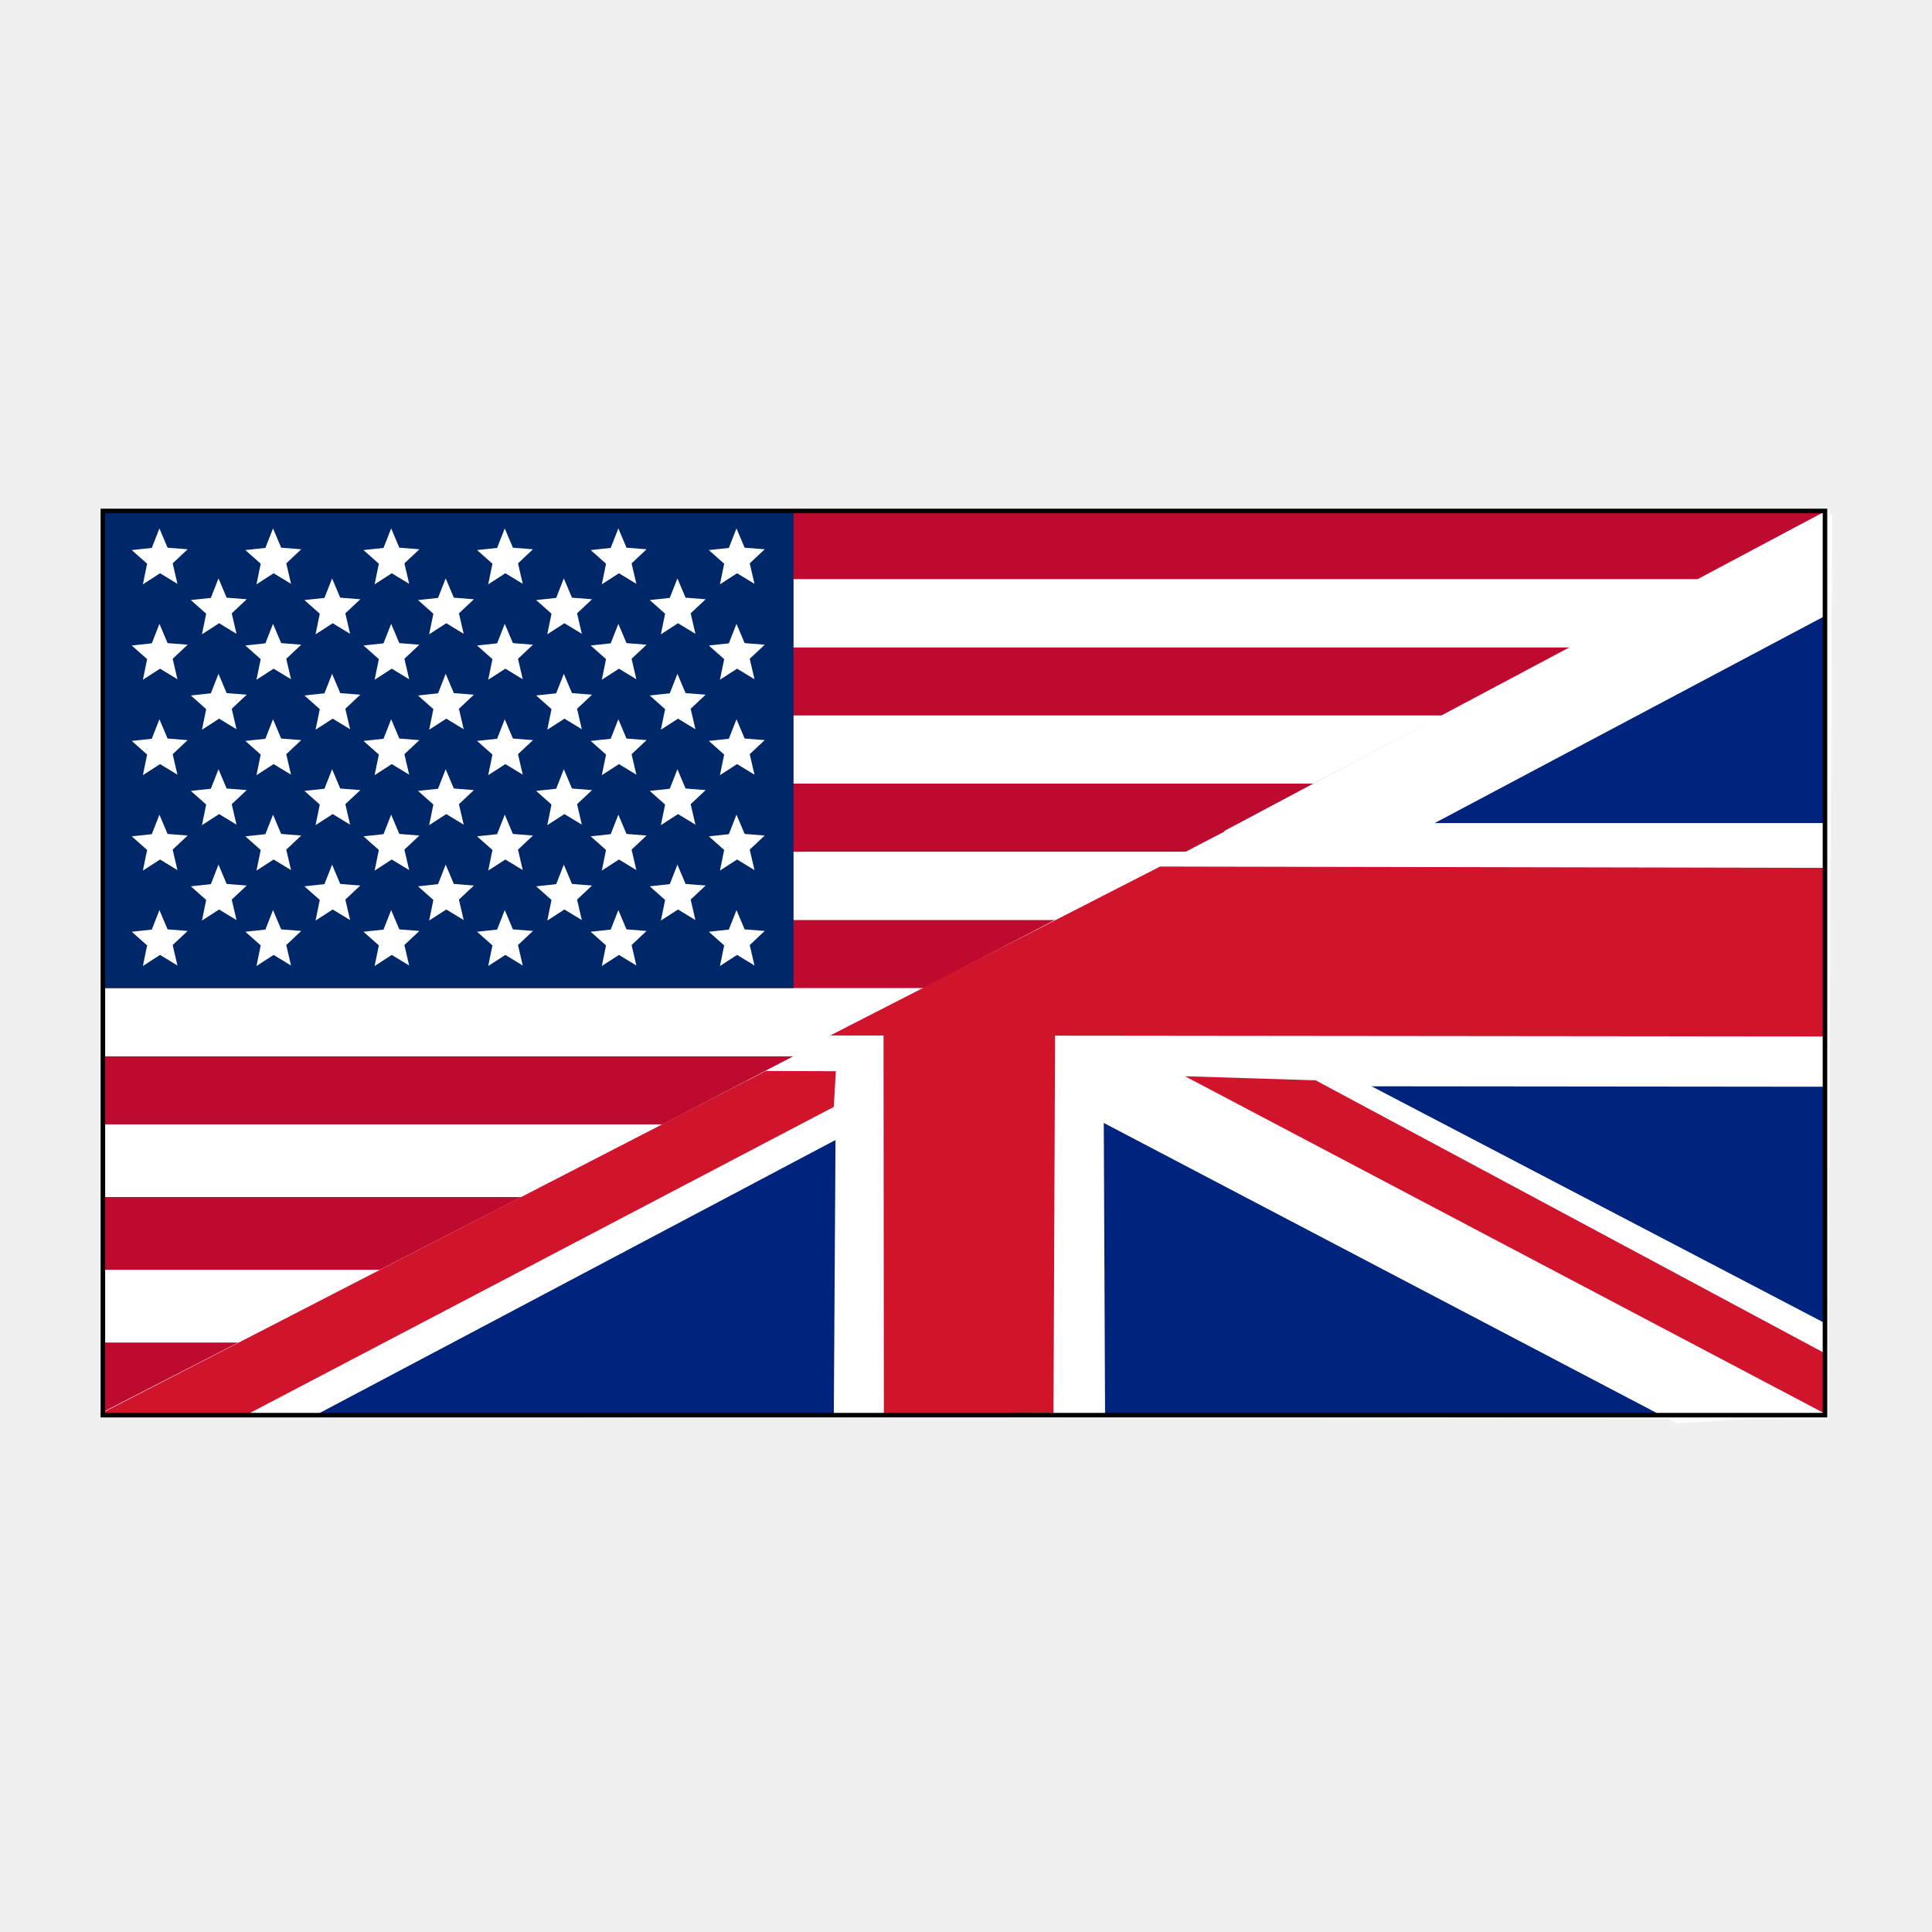
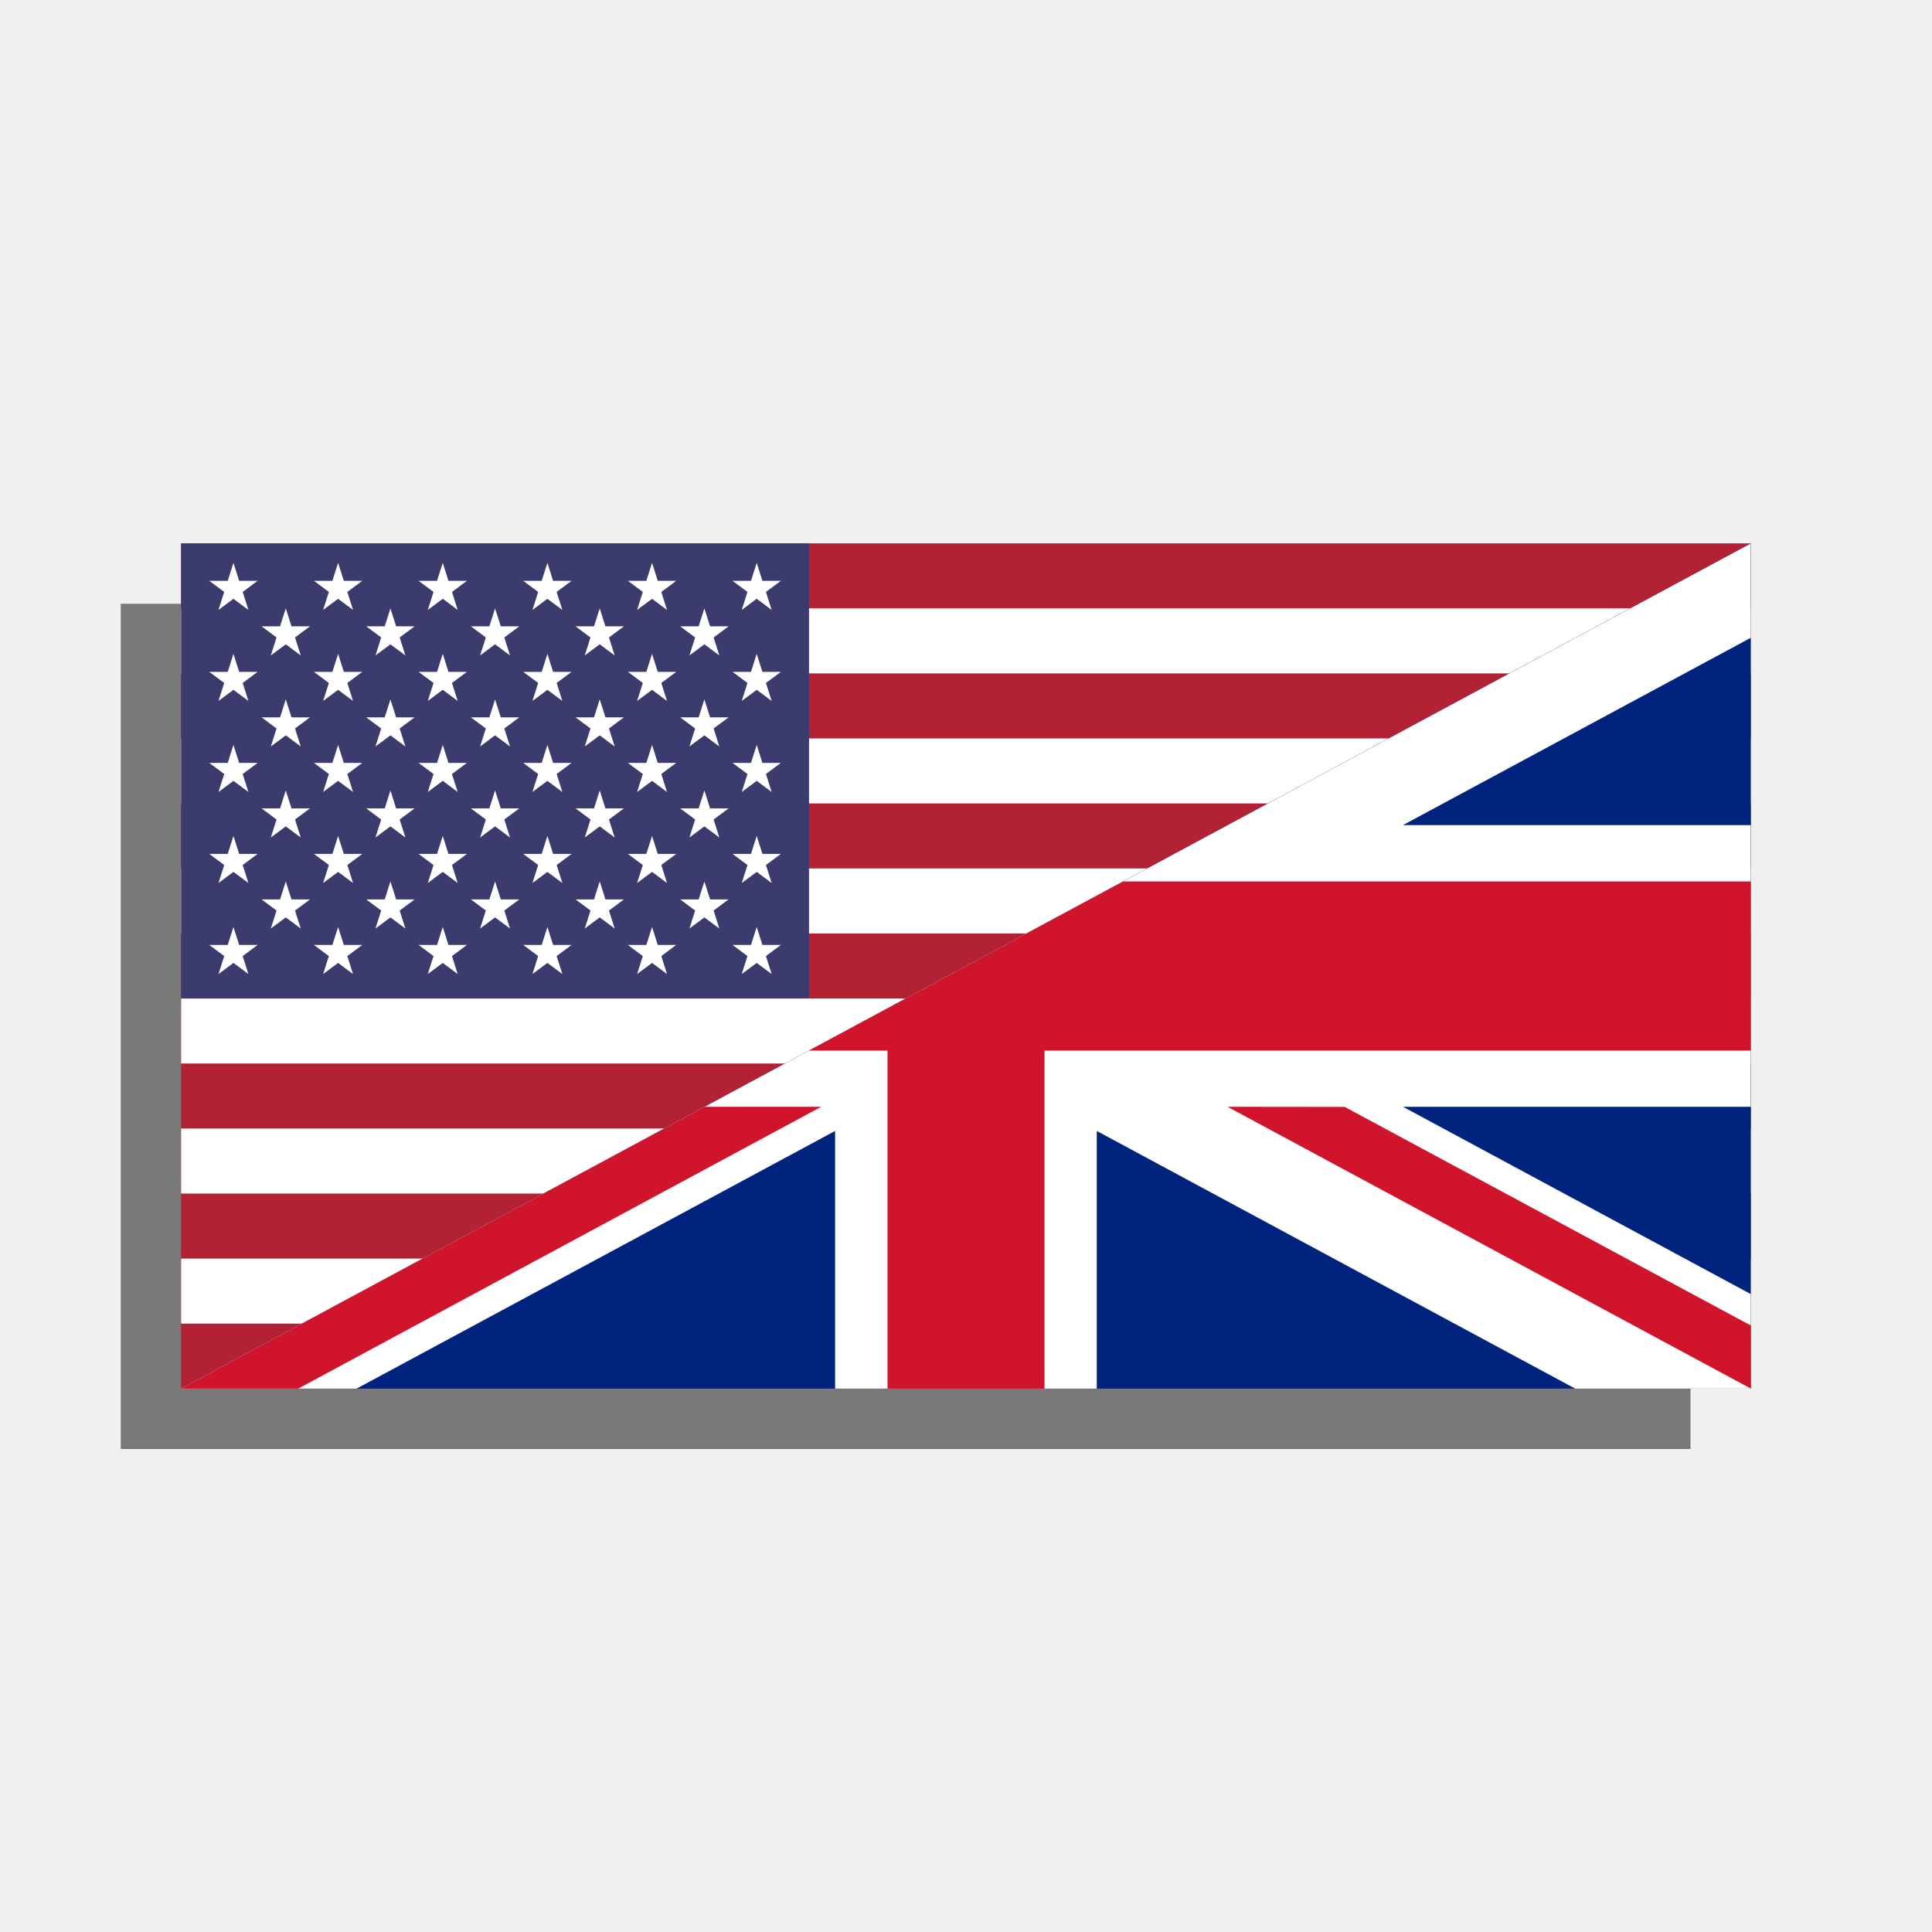
- <svg xmlns="http://www.w3.org/2000/svg" id="svg6800" viewBox="0 0 425.197 425.197" version="1.0" width="120mm" height="120mm">
-   <defs id="defs91" />
-   <g id="layer4" transform="translate(0.674,223.3984)" />
-   <g id="layer5" transform="translate(0.674,223.3984)" />
-   <g id="layer6" transform="translate(0.674,223.3984)" />
-   <g id="layer7" transform="translate(0.674,223.3984)" />
-   <g id="layer8" transform="translate(0.674,223.3984)" />
-   <g id="layer9" transform="translate(0.674,223.3984)" />
-   <g id="layer3" transform="translate(0.674,223.3984)" />
-   <g id="layer1" transform="translate(0.674,223.3984)">
-     <g id="g4294" transform="translate(21.97109,-111.9475)">
-       <rect x="0" y="184" width="379" height="16" style="fill:#bf0a30;fill-rule:evenodd" id="rect8767" transform="translate(0,1.3723625e-6)" />
-       <rect x="0" y="168" width="379" height="16" style="fill:#ffffff;fill-rule:evenodd" id="rect8769" transform="translate(0,1.3723625e-6)" />
-       <rect x="0" y="152" width="379" height="16" style="fill:#bf0a30;fill-rule:evenodd" id="rect8771" transform="translate(0,1.3723625e-6)" />
-       <rect x="0" y="136" width="379" height="16" style="fill:#ffffff;fill-rule:evenodd" id="rect8773" transform="translate(0,1.3723625e-6)" />
-       <rect x="0" y="121" width="379" height="15" style="fill:#bf0a30;fill-rule:evenodd" id="rect8775" transform="translate(0,1.3723625e-6)" />
-       <rect x="0" y="106" width="379" height="15" style="fill:#ffffff;fill-rule:evenodd" id="rect8777" transform="translate(0,1.3723625e-6)" />
-       <rect x="0" y="91" width="379" height="15" style="fill:#bf0a30;fill-rule:evenodd" id="rect8779" transform="translate(0,1.3723625e-6)" />
-       <rect x="0" y="76" width="379" height="15" style="fill:#ffffff;fill-rule:evenodd" id="rect8781" transform="translate(0,1.3723625e-6)" />
-       <rect x="0" y="61" width="379" height="15" style="fill:#bf0a30;fill-rule:evenodd" id="rect8783" transform="translate(0,1.3723625e-6)" />
-       <rect x="0" y="46" width="379" height="15" style="fill:#ffffff;fill-rule:evenodd" id="rect8785" transform="translate(0,1.3723625e-6)" />
-       <rect x="0" y="31" width="379" height="15" style="fill:#bf0a30;fill-rule:evenodd" id="rect8787" transform="translate(0,1.3723625e-6)" />
-       <rect x="0" y="16" width="379" height="15" style="fill:#ffffff;fill-rule:evenodd" id="rect8791" transform="translate(0,1.3723625e-6)" />
-       <rect x="0" y="1" width="379" height="15" style="fill:#bf0a30;fill-rule:evenodd" id="rect8793" transform="translate(0,1.3723625e-6)" />
-       <rect x="0" y="1" width="152" height="105" style="fill:#002868;fill-rule:evenodd" id="rect8796" transform="translate(0,1.3723625e-6)" />
-       <path d="m 100.333,146.667 4.139,-0.772 1.275,-4.013 2.014,3.698 4.21,-0.027 -2.894,3.058 1.327,3.996 -3.802,-1.808 -3.39,2.497 0.544,-4.175 z" transform="matrix(1.0487,0.089951,-0.08593,1.0977,-86.263,-76.411)" style="fill:#ffffff;fill-rule:evenodd" id="path8825" />
-       <path d="m 100.333,146.667 4.139,-0.772 1.275,-4.013 2.014,3.698 4.21,-0.027 -2.894,3.058 1.327,3.996 -3.802,-1.808 -3.39,2.497 0.544,-4.175 z" transform="matrix(1.0487,0.089951,-0.08593,1.0977,-61.263,-76.411)" style="fill:#ffffff;fill-rule:evenodd" id="path8827" />
-       <path d="m 100.333,146.667 4.139,-0.772 1.275,-4.013 2.014,3.698 4.21,-0.027 -2.894,3.058 1.327,3.996 -3.802,-1.808 -3.39,2.497 0.544,-4.175 z" transform="matrix(1.0487,0.089951,-0.08593,1.0977,-35.263,-76.411)" style="fill:#ffffff;fill-rule:evenodd" id="path8829" />
-       <path d="m 100.333,146.667 4.139,-0.772 1.275,-4.013 2.014,3.698 4.21,-0.027 -2.894,3.058 1.327,3.996 -3.802,-1.808 -3.39,2.497 0.544,-4.175 z" transform="matrix(1.0487,0.089951,-0.08593,1.0977,-10.263,-76.411)" style="fill:#ffffff;fill-rule:evenodd" id="path8831" />
-       <path d="m 100.333,146.667 4.139,-0.772 1.275,-4.013 2.014,3.698 4.21,-0.027 -2.894,3.058 1.327,3.996 -3.802,-1.808 -3.39,2.497 0.544,-4.175 z" transform="matrix(1.0487,0.089951,-0.08593,1.0977,14.737,-76.411)" style="fill:#ffffff;fill-rule:evenodd" id="path8833" />
-       <path d="m 100.333,146.667 4.139,-0.772 1.275,-4.013 2.014,3.698 4.21,-0.027 -2.894,3.058 1.327,3.996 -3.802,-1.808 -3.39,2.497 0.544,-4.175 z" transform="matrix(1.0487,0.089951,-0.08593,1.0977,40.737,-76.411)" style="fill:#ffffff;fill-rule:evenodd" id="path8835" />
-       <path d="m 100.333,146.667 4.139,-0.772 1.275,-4.013 2.014,3.698 4.21,-0.027 -2.894,3.058 1.327,3.996 -3.802,-1.808 -3.39,2.497 0.544,-4.175 z" transform="matrix(1.0487,0.089951,-0.08593,1.0977,-73.263,-86.411)" style="fill:#ffffff;fill-rule:evenodd" id="path8837" />
-       <path d="m 100.333,146.667 4.139,-0.772 1.275,-4.013 2.014,3.698 4.21,-0.027 -2.894,3.058 1.327,3.996 -3.802,-1.808 -3.39,2.497 0.544,-4.175 z" transform="matrix(1.0487,0.089951,-0.08593,1.0977,-86.263,-97.411)" style="fill:#ffffff;fill-rule:evenodd" id="path8839" />
-       <path d="m 100.333,146.667 4.139,-0.772 1.275,-4.013 2.014,3.698 4.21,-0.027 -2.894,3.058 1.327,3.996 -3.802,-1.808 -3.39,2.497 0.544,-4.175 z" transform="matrix(1.0487,0.089951,-0.08593,1.0977,-73.263,-107.41)" style="fill:#ffffff;fill-rule:evenodd" id="path8841" />
-       <path d="m 100.333,146.667 4.139,-0.772 1.275,-4.013 2.014,3.698 4.21,-0.027 -2.894,3.058 1.327,3.996 -3.802,-1.808 -3.39,2.497 0.544,-4.175 z" transform="matrix(1.0487,0.089951,-0.08593,1.0977,-86.263,-118.41)" style="fill:#ffffff;fill-rule:evenodd" id="path8843" />
-       <path d="m 100.333,146.667 4.139,-0.772 1.275,-4.013 2.014,3.698 4.21,-0.027 -2.894,3.058 1.327,3.996 -3.802,-1.808 -3.39,2.497 0.544,-4.175 z" transform="matrix(1.0487,0.089951,-0.08593,1.0977,-73.263,-128.41)" style="fill:#ffffff;fill-rule:evenodd" id="path8845" />
-       <path d="m 100.333,146.667 4.139,-0.772 1.275,-4.013 2.014,3.698 4.21,-0.027 -2.894,3.058 1.327,3.996 -3.802,-1.808 -3.39,2.497 0.544,-4.175 z" transform="matrix(1.0487,0.089951,-0.08593,1.0977,-86.263,-139.41)" style="fill:#ffffff;fill-rule:evenodd" id="path8847" />
-       <path d="m 100.333,146.667 4.139,-0.772 1.275,-4.013 2.014,3.698 4.21,-0.027 -2.894,3.058 1.327,3.996 -3.802,-1.808 -3.39,2.497 0.544,-4.175 z" transform="matrix(1.0487,0.089951,-0.08593,1.0977,-73.263,-149.41)" style="fill:#ffffff;fill-rule:evenodd" id="path8849" />
-       <path d="m 100.333,146.667 4.139,-0.772 1.275,-4.013 2.014,3.698 4.21,-0.027 -2.894,3.058 1.327,3.996 -3.802,-1.808 -3.39,2.497 0.544,-4.175 z" transform="matrix(1.0487,0.089951,-0.08593,1.0977,-86.263,-160.41)" style="fill:#ffffff;fill-rule:evenodd" id="path8851" />
-       <path d="m 100.333,146.667 4.139,-0.772 1.275,-4.013 2.014,3.698 4.21,-0.027 -2.894,3.058 1.327,3.996 -3.802,-1.808 -3.39,2.497 0.544,-4.175 z" transform="matrix(1.0487,0.089951,-0.08593,1.0977,-48.263,-86.411)" style="fill:#ffffff;fill-rule:evenodd" id="path8853" />
-       <path d="m 100.333,146.667 4.139,-0.772 1.275,-4.013 2.014,3.698 4.21,-0.027 -2.894,3.058 1.327,3.996 -3.802,-1.808 -3.39,2.497 0.544,-4.175 z" transform="matrix(1.0487,0.089951,-0.08593,1.0977,-61.263,-97.411)" style="fill:#ffffff;fill-rule:evenodd" id="path8855" />
-       <path d="m 100.333,146.667 4.139,-0.772 1.275,-4.013 2.014,3.698 4.21,-0.027 -2.894,3.058 1.327,3.996 -3.802,-1.808 -3.39,2.497 0.544,-4.175 z" transform="matrix(1.0487,0.089951,-0.08593,1.0977,-48.263,-107.41)" style="fill:#ffffff;fill-rule:evenodd" id="path8857" />
-       <path d="m 100.333,146.667 4.139,-0.772 1.275,-4.013 2.014,3.698 4.21,-0.027 -2.894,3.058 1.327,3.996 -3.802,-1.808 -3.39,2.497 0.544,-4.175 z" transform="matrix(1.0487,0.089951,-0.08593,1.0977,-61.263,-118.41)" style="fill:#ffffff;fill-rule:evenodd" id="path8859" />
-       <path d="m 100.333,146.667 4.139,-0.772 1.275,-4.013 2.014,3.698 4.21,-0.027 -2.894,3.058 1.327,3.996 -3.802,-1.808 -3.39,2.497 0.544,-4.175 z" transform="matrix(1.0487,0.089951,-0.08593,1.0977,-48.263,-128.41)" style="fill:#ffffff;fill-rule:evenodd" id="path8861" />
-       <path d="m 100.333,146.667 4.139,-0.772 1.275,-4.013 2.014,3.698 4.21,-0.027 -2.894,3.058 1.327,3.996 -3.802,-1.808 -3.39,2.497 0.544,-4.175 z" transform="matrix(1.0487,0.089951,-0.08593,1.0977,-61.263,-139.41)" style="fill:#ffffff;fill-rule:evenodd" id="path8863" />
-       <path d="m 100.333,146.667 4.139,-0.772 1.275,-4.013 2.014,3.698 4.21,-0.027 -2.894,3.058 1.327,3.996 -3.802,-1.808 -3.39,2.497 0.544,-4.175 z" transform="matrix(1.0487,0.089951,-0.08593,1.0977,-48.263,-149.41)" style="fill:#ffffff;fill-rule:evenodd" id="path8865" />
-       <path d="m 100.333,146.667 4.139,-0.772 1.275,-4.013 2.014,3.698 4.21,-0.027 -2.894,3.058 1.327,3.996 -3.802,-1.808 -3.39,2.497 0.544,-4.175 z" transform="matrix(1.0487,0.089951,-0.08593,1.0977,-61.263,-160.41)" style="fill:#ffffff;fill-rule:evenodd" id="path8867" />
-       <path d="m 100.333,146.667 4.139,-0.772 1.275,-4.013 2.014,3.698 4.21,-0.027 -2.894,3.058 1.327,3.996 -3.802,-1.808 -3.39,2.497 0.544,-4.175 z" transform="matrix(1.0487,0.089951,-0.08593,1.0977,-23.263,-86.411)" style="fill:#ffffff;fill-rule:evenodd" id="path8869" />
-       <path d="m 100.333,146.667 4.139,-0.772 1.275,-4.013 2.014,3.698 4.21,-0.027 -2.894,3.058 1.327,3.996 -3.802,-1.808 -3.39,2.497 0.544,-4.175 z" transform="matrix(1.0487,0.089951,-0.08593,1.0977,-35.263,-97.411)" style="fill:#ffffff;fill-rule:evenodd" id="path8871" />
-       <path d="m 100.333,146.667 4.139,-0.772 1.275,-4.013 2.014,3.698 4.21,-0.027 -2.894,3.058 1.327,3.996 -3.802,-1.808 -3.39,2.497 0.544,-4.175 z" transform="matrix(1.0487,0.089951,-0.08593,1.0977,14.737,-97.411)" style="fill:#ffffff;fill-rule:evenodd" id="path8873" />
-       <path d="m 100.333,146.667 4.139,-0.772 1.275,-4.013 2.014,3.698 4.21,-0.027 -2.894,3.058 1.327,3.996 -3.802,-1.808 -3.39,2.497 0.544,-4.175 z" transform="matrix(1.0487,0.089951,-0.08593,1.0977,-10.263,-97.411)" style="fill:#ffffff;fill-rule:evenodd" id="path8875" />
-       <path d="m 100.333,146.667 4.139,-0.772 1.275,-4.013 2.014,3.698 4.21,-0.027 -2.894,3.058 1.327,3.996 -3.802,-1.808 -3.39,2.497 0.544,-4.175 z" transform="matrix(1.0487,0.089951,-0.08593,1.0977,27.737,-86.411)" style="fill:#ffffff;fill-rule:evenodd" id="path8877" />
-       <path d="m 100.333,146.667 4.139,-0.772 1.275,-4.013 2.014,3.698 4.21,-0.027 -2.894,3.058 1.327,3.996 -3.802,-1.808 -3.39,2.497 0.544,-4.175 z" transform="matrix(1.0487,0.089951,-0.08593,1.0977,2.7366,-86.411)" style="fill:#ffffff;fill-rule:evenodd" id="path8879" />
-       <path d="m 100.333,146.667 4.139,-0.772 1.275,-4.013 2.014,3.698 4.21,-0.027 -2.894,3.058 1.327,3.996 -3.802,-1.808 -3.39,2.497 0.544,-4.175 z" transform="matrix(1.0487,0.089951,-0.08593,1.0977,-35.263,-160.41)" style="fill:#ffffff;fill-rule:evenodd" id="path8881" />
-       <path d="m 100.333,146.667 4.139,-0.772 1.275,-4.013 2.014,3.698 4.21,-0.027 -2.894,3.058 1.327,3.996 -3.802,-1.808 -3.39,2.497 0.544,-4.175 z" transform="matrix(1.0487,0.089951,-0.08593,1.0977,-23.263,-149.41)" style="fill:#ffffff;fill-rule:evenodd" id="path8883" />
-       <path d="m 100.333,146.667 4.139,-0.772 1.275,-4.013 2.014,3.698 4.21,-0.027 -2.894,3.058 1.327,3.996 -3.802,-1.808 -3.39,2.497 0.544,-4.175 z" transform="matrix(1.0487,0.089951,-0.08593,1.0977,-35.263,-139.41)" style="fill:#ffffff;fill-rule:evenodd" id="path8885" />
-       <path d="m 100.333,146.667 4.139,-0.772 1.275,-4.013 2.014,3.698 4.21,-0.027 -2.894,3.058 1.327,3.996 -3.802,-1.808 -3.39,2.497 0.544,-4.175 z" transform="matrix(1.0487,0.089951,-0.08593,1.0977,-23.263,-128.41)" style="fill:#ffffff;fill-rule:evenodd" id="path8887" />
-       <path d="m 100.333,146.667 4.139,-0.772 1.275,-4.013 2.014,3.698 4.21,-0.027 -2.894,3.058 1.327,3.996 -3.802,-1.808 -3.39,2.497 0.544,-4.175 z" transform="matrix(1.0487,0.089951,-0.08593,1.0977,-35.263,-118.41)" style="fill:#ffffff;fill-rule:evenodd" id="path8889" />
-       <path d="m 100.333,146.667 4.139,-0.772 1.275,-4.013 2.014,3.698 4.21,-0.027 -2.894,3.058 1.327,3.996 -3.802,-1.808 -3.39,2.497 0.544,-4.175 z" transform="matrix(1.0487,0.089951,-0.08593,1.0977,-23.263,-107.41)" style="fill:#ffffff;fill-rule:evenodd" id="path8891" />
-       <path d="m 100.333,146.667 4.139,-0.772 1.275,-4.013 2.014,3.698 4.21,-0.027 -2.894,3.058 1.327,3.996 -3.802,-1.808 -3.39,2.497 0.544,-4.175 z" transform="matrix(1.0487,0.089951,-0.08593,1.0977,40.737,-97.411)" style="fill:#ffffff;fill-rule:evenodd" id="path8893" />
-       <path d="m 100.333,146.667 4.139,-0.772 1.275,-4.013 2.014,3.698 4.21,-0.027 -2.894,3.058 1.327,3.996 -3.802,-1.808 -3.39,2.497 0.544,-4.175 z" transform="matrix(1.0487,0.089951,-0.08593,1.0977,-10.263,-118.41)" style="fill:#ffffff;fill-rule:evenodd" id="path8895" />
-       <path d="m 100.333,146.667 4.139,-0.772 1.275,-4.013 2.014,3.698 4.21,-0.027 -2.894,3.058 1.327,3.996 -3.802,-1.808 -3.39,2.497 0.544,-4.175 z" transform="matrix(1.0487,0.089951,-0.08593,1.0977,-10.263,-160.41)" style="fill:#ffffff;fill-rule:evenodd" id="path8897" />
-       <path d="m 100.333,146.667 4.139,-0.772 1.275,-4.013 2.014,3.698 4.21,-0.027 -2.894,3.058 1.327,3.996 -3.802,-1.808 -3.39,2.497 0.544,-4.175 z" transform="matrix(1.0487,0.089951,-0.08593,1.0977,-10.263,-139.41)" style="fill:#ffffff;fill-rule:evenodd" id="path8899" />
-       <path d="m 100.333,146.667 4.139,-0.772 1.275,-4.013 2.014,3.698 4.21,-0.027 -2.894,3.058 1.327,3.996 -3.802,-1.808 -3.39,2.497 0.544,-4.175 z" transform="matrix(1.0487,0.089951,-0.08593,1.0977,27.737,-107.41)" style="fill:#ffffff;fill-rule:evenodd" id="path8901" />
-       <path d="m 100.333,146.667 4.139,-0.772 1.275,-4.013 2.014,3.698 4.21,-0.027 -2.894,3.058 1.327,3.996 -3.802,-1.808 -3.39,2.497 0.544,-4.175 z" transform="matrix(1.0487,0.089951,-0.08593,1.0977,2.7366,-107.41)" style="fill:#ffffff;fill-rule:evenodd" id="path8903" />
-       <path d="m 100.333,146.667 4.139,-0.772 1.275,-4.013 2.014,3.698 4.21,-0.027 -2.894,3.058 1.327,3.996 -3.802,-1.808 -3.39,2.497 0.544,-4.175 z" transform="matrix(1.0487,0.089951,-0.08593,1.0977,2.7366,-149.41)" style="fill:#ffffff;fill-rule:evenodd" id="path8905" />
-       <path d="m 100.333,146.667 4.139,-0.772 1.275,-4.013 2.014,3.698 4.21,-0.027 -2.894,3.058 1.327,3.996 -3.802,-1.808 -3.39,2.497 0.544,-4.175 z" transform="matrix(1.0487,0.089951,-0.08593,1.0977,2.7366,-128.41)" style="fill:#ffffff;fill-rule:evenodd" id="path8907" />
-       <path d="m 100.333,146.667 4.139,-0.772 1.275,-4.013 2.014,3.698 4.21,-0.027 -2.894,3.058 1.327,3.996 -3.802,-1.808 -3.39,2.497 0.544,-4.175 z" transform="matrix(1.0487,0.089951,-0.08593,1.0977,40.737,-118.41)" style="fill:#ffffff;fill-rule:evenodd" id="path8909" />
-       <path d="m 100.333,146.667 4.139,-0.772 1.275,-4.013 2.014,3.698 4.21,-0.027 -2.894,3.058 1.327,3.996 -3.802,-1.808 -3.39,2.497 0.544,-4.175 z" transform="matrix(1.0487,0.089951,-0.08593,1.0977,14.737,-118.41)" style="fill:#ffffff;fill-rule:evenodd" id="path8911" />
-       <path d="m 100.333,146.667 4.139,-0.772 1.275,-4.013 2.014,3.698 4.21,-0.027 -2.894,3.058 1.327,3.996 -3.802,-1.808 -3.39,2.497 0.544,-4.175 z" transform="matrix(1.0487,0.089951,-0.08593,1.0977,14.737,-160.41)" style="fill:#ffffff;fill-rule:evenodd" id="path8913" />
-       <path d="m 100.333,146.667 4.139,-0.772 1.275,-4.013 2.014,3.698 4.21,-0.027 -2.894,3.058 1.327,3.996 -3.802,-1.808 -3.39,2.497 0.544,-4.175 z" transform="matrix(1.0487,0.089951,-0.08593,1.0977,14.737,-139.41)" style="fill:#ffffff;fill-rule:evenodd" id="path8915" />
-       <path d="m 100.333,146.667 4.139,-0.772 1.275,-4.013 2.014,3.698 4.21,-0.027 -2.894,3.058 1.327,3.996 -3.802,-1.808 -3.39,2.497 0.544,-4.175 z" transform="matrix(1.0487,0.089951,-0.08593,1.0977,40.737,-160.41)" style="fill:#ffffff;fill-rule:evenodd" id="path8917" />
-       <path d="m 100.333,146.667 4.139,-0.772 1.275,-4.013 2.014,3.698 4.21,-0.027 -2.894,3.058 1.327,3.996 -3.802,-1.808 -3.39,2.497 0.544,-4.175 z" transform="matrix(1.0487,0.089951,-0.08593,1.0977,27.737,-149.41)" style="fill:#ffffff;fill-rule:evenodd" id="path8919" />
-       <path d="m 100.333,146.667 4.139,-0.772 1.275,-4.013 2.014,3.698 4.21,-0.027 -2.894,3.058 1.327,3.996 -3.802,-1.808 -3.39,2.497 0.544,-4.175 z" transform="matrix(1.0487,0.089951,-0.08593,1.0977,40.737,-139.41)" style="fill:#ffffff;fill-rule:evenodd" id="path8921" />
-       <path d="m 100.333,146.667 4.139,-0.772 1.275,-4.013 2.014,3.698 4.21,-0.027 -2.894,3.058 1.327,3.996 -3.802,-1.808 -3.39,2.497 0.544,-4.175 z" transform="matrix(1.0487,0.089951,-0.08593,1.0977,27.737,-128.41)" style="fill:#ffffff;fill-rule:evenodd" id="path8923" />
-       <path d="m -0.449,200.45 381.03,-198.61 -0.89,199.06 z" style="fill:#ffffff" id="path3835" transform="translate(0,1.3723625e-6)" />
-       <path d="m 220.56,200.2 -0.32,-72.639 158.65,0.159 0.225,72.321 z" style="fill:#00247d" id="path3839" transform="translate(0,1.3723625e-6)" />
-       <path d="m 379.01,1.395 -128.96,68.298 128.73,0 z" style="fill:#00247d" id="path3843" transform="translate(0,1.3723625e-6)" />
-       <path d="M -1.4253e-8,200.22 141.54,126.53 l 19.771,0.225 -0.449,73.69 z" style="fill:#00247d" id="path3845" transform="translate(0,1.3723625e-6)" />
-       <path d="m 379.85,180.2 -0.411,19.538 -33.127,2.061 -130.02,-68.203 1.483,-9.515 57.668,1.573 z" style="fill:#ffffff" id="path3847" transform="translate(0,1.3723625e-6)" />
-       <path d="m 380.13,0.497 -133.45,70.994 41.339,0.899 91.439,-48.528 z" style="fill:#ffffff" id="path3855" transform="translate(0,1.3723625e-6)" />
-       <path d="m -0.449,199.55 148.59,-76.35 15.232,0.581 0.054,14.497 -116.63,61.72 z" style="fill:#ffffff" id="path3859" transform="translate(0,1.3723625e-6)" />
-       <path d="m -0.674,199.78 146.56,-75.53 15.425,0.054 -0.449,7.847 -129.42,67.85 z" style="fill:#cf142b" id="path4355" transform="translate(0,1.3723625e-6)" />
-       <path d="m 238.15,125.41 28.757,0.899 112.33,60.21 -0.449,13.031 z" style="fill:#cf142b" id="path4357" transform="translate(0,1.3723625e-6)" />
-       <path d="m 378.97,116.66 -218.89,-0.225 72.581,-37.175 146.34,0.29 z" style="fill:#cf142b" id="path3058" transform="translate(0,1.3723625e-6)" />
-       <path style="fill:#cf142b" d="m 209.21,199.54 0.449,-107.53 -37.86,19.142 0.077,88.803 z" id="path3060" transform="translate(0,1.3723625e-6)" />
-       <rect x="0" y="1" width="379" height="199" style="fill:none;stroke:#000000" id="rect8764" />
+ <svg xmlns="http://www.w3.org/2000/svg" xmlns:xlink="http://www.w3.org/1999/xlink" width="32" height="32" id="svg4150" version="1.1" viewBox="0 0 32 32">
+   <defs id="defs4152" />
+   <g id="layer1">
+     <g id="g4207">
+       <rect y="10" x="2" height="14" width="26" id="rect4205" style="opacity:1;fill:black;fill-opacity:0.502;fill-rule:nonzero;stroke:none;stroke-width:1;stroke-linecap:round;stroke-linejoin:round;stroke-miterlimit:4;stroke-dasharray:none;stroke-dashoffset:0;stroke-opacity:1" />
+       <g id="g5444" transform="matrix(0.00350877,0,0,0.00358984,3,8.999626)">
+         <rect id="rect4" height="3900" width="7410" x="0" y="0" style="fill:#b22234" />
+         <path id="path6" d="m 0,300 0,300 7410,0 0,-300 -7410,0 z m 0,600 0,300 7410,0 0,-300 -7410,0 z m 0,600 0,300 7410,0 0,-300 -7410,0 z m 0,600 0,300 7410,0 0,-300 -7410,0 z m 0,600 0,300 7410,0 0,-300 -7410,0 z m 0,600 0,300 7410,0 0,-300 -7410,0 z" style="color:black;font-style:normal;font-variant:normal;font-weight:normal;font-stretch:normal;font-size:medium;line-height:normal;font-family:sans-serif;text-indent:0;text-align:start;text-decoration:none;text-decoration-line:none;text-decoration-style:solid;text-decoration-color:black;letter-spacing:normal;word-spacing:normal;text-transform:none;direction:ltr;block-progression:tb;writing-mode:lr-tb;baseline-shift:baseline;text-anchor:start;white-space:normal;clip-rule:nonzero;display:inline;overflow:visible;visibility:visible;opacity:1;isolation:auto;mix-blend-mode:normal;color-interpolation:sRGB;color-interpolation-filters:linearRGB;solid-color:black;solid-opacity:1;fill:white;fill-opacity:1;fill-rule:nonzero;stroke:none;stroke-width:300;stroke-linecap:butt;stroke-linejoin:miter;stroke-miterlimit:4;stroke-dasharray:none;stroke-dashoffset:0;stroke-opacity:1;color-rendering:auto;image-rendering:auto;shape-rendering:auto;text-rendering:auto;enable-background:accumulate" />
+         <rect id="rect8" height="2100" width="2964" x="0" y="0" style="fill:#3c3b6e" />
+         <g id="g4493">
+           <path style="fill:white" d="m 247,90 70.534,217.082 -184.661,-134.164 228.254,0 -184.661,134.164 z" id="s" />
+           <use style="fill:none" height="100%" width="100%" x="0" id="use17" y="420" xlink:href="#s" />
+           <use style="fill:none" height="100%" width="100%" x="0" id="use19" y="840" xlink:href="#s" />
+           <use style="fill:none" height="100%" width="100%" x="0" id="use21" y="1260" xlink:href="#s" />
+           <use style="fill:none" xlink:href="#s" y="1680" id="use23" x="0" width="100%" height="100%" />
+           <use x="0" y="0" xlink:href="#use4405" id="use4473" transform="translate(0,-420)" width="100%" height="100%" style="fill:none" />
+           <use style="fill:none" xlink:href="#s" y="420" id="use4405" x="0" width="100%" height="100%" transform="translate(247,210)" />
+           <use style="fill:none" xlink:href="#s" y="840" id="use4407" x="0" width="100%" height="100%" transform="translate(247,210)" />
+           <use style="fill:none" xlink:href="#s" y="1260" id="use4409" x="0" width="100%" height="100%" transform="translate(247,210)" />
+           <use x="0" y="0" xlink:href="#use4225" id="use4475" transform="translate(0,-420)" width="100%" height="100%" style="fill:none" />
+           <use x="0" y="0" xlink:href="#use4415" id="use4477" transform="translate(0,-420)" width="100%" height="100%" style="fill:none" />
+           <use style="fill:none" xlink:href="#s" y="420" id="use4225" x="0" width="100%" height="100%" transform="translate(494,0)" />
+           <use style="fill:none" xlink:href="#s" y="840" id="use4227" x="0" width="100%" height="100%" transform="translate(494,0)" />
+           <use style="fill:none" xlink:href="#s" y="1260" id="use4229" x="0" width="100%" height="100%" transform="translate(494,0)" />
+           <use style="fill:none" height="100%" width="100%" x="0" id="use4231" y="1680" xlink:href="#s" transform="translate(494,0)" />
+           <use x="0" y="0" xlink:href="#use4195" id="use4479" transform="translate(0,-420)" width="100%" height="100%" style="fill:none" />
+           <use style="fill:none" xlink:href="#s" y="420" id="use4415" x="0" width="100%" height="100%" transform="translate(741,210)" />
+           <use style="fill:none" xlink:href="#s" y="840" id="use4417" x="0" width="100%" height="100%" transform="translate(741,210)" />
+           <use style="fill:none" xlink:href="#s" y="1260" id="use4419" x="0" width="100%" height="100%" transform="translate(741,210)" />
+           <use x="0" y="0" xlink:href="#use4395" id="use4481" transform="translate(0,-420)" width="100%" height="100%" style="fill:none" />
+           <use x="0" y="0" xlink:href="#use4283" id="use4483" transform="translate(0,-420)" width="100%" height="100%" style="fill:none" />
+           <use style="fill:none" xlink:href="#s" y="420" id="use4195" x="0" width="100%" height="100%" transform="translate(988,0)" />
+           <use style="fill:none" xlink:href="#s" y="840" id="use4197" x="0" width="100%" height="100%" transform="translate(988,0)" />
+           <use style="fill:none" xlink:href="#s" y="1260" id="use4199" x="0" width="100%" height="100%" transform="translate(988,0)" />
+           <use style="fill:none" height="100%" width="100%" x="0" id="use4201" y="1680" xlink:href="#s" transform="translate(988,0)" />
+           <use x="0" y="0" xlink:href="#use4385" id="use4485" transform="translate(0,-420)" width="100%" height="100%" style="fill:none" />
+           <use style="fill:none" xlink:href="#s" y="420" id="use4395" x="0" width="100%" height="100%" transform="translate(1235,210)" />
+           <use style="fill:none" xlink:href="#s" y="840" id="use4397" x="0" width="100%" height="100%" transform="translate(1235,210)" />
+           <use style="fill:none" xlink:href="#s" y="1260" id="use4399" x="0" width="100%" height="100%" transform="translate(1235,210)" />
+           <use x="0" y="0" xlink:href="#use4243" id="use4487" transform="translate(0,-420)" width="100%" height="100%" style="fill:none" />
+           <use x="0" y="0" xlink:href="#use4375" id="use4489" transform="translate(0,-420)" width="100%" height="100%" style="fill:none" />
+           <use style="fill:none" height="100%" width="100%" x="0" id="use4283" y="420" xlink:href="#s" transform="translate(1482,0)" />
+           <use style="fill:none" height="100%" width="100%" x="0" id="use4285" y="840" xlink:href="#s" transform="translate(1482,0)" />
+           <use style="fill:none" height="100%" width="100%" x="0" id="use4287" y="1260" xlink:href="#s" transform="translate(1482,0)" />
+           <use style="fill:none" xlink:href="#s" y="1680" id="use4289" x="0" width="100%" height="100%" transform="translate(1482,0)" />
+           <use x="0" y="0" xlink:href="#use4259" id="use4491" transform="translate(0,-420)" width="100%" height="100%" style="fill:none" />
+           <use style="fill:none" xlink:href="#s" y="420" id="use4385" x="0" width="100%" height="100%" transform="translate(1729,210)" />
+           <use style="fill:none" xlink:href="#s" y="840" id="use4387" x="0" width="100%" height="100%" transform="translate(1729,210)" />
+           <use style="fill:none" xlink:href="#s" y="1260" id="use4389" x="0" width="100%" height="100%" transform="translate(1729,210)" />
+           <use style="fill:none" xlink:href="#s" y="420" id="use4243" x="0" width="100%" height="100%" transform="translate(1976,0)" />
+           <use style="fill:none" xlink:href="#s" y="840" id="use4245" x="0" width="100%" height="100%" transform="translate(1976,0)" />
+           <use style="fill:none" xlink:href="#s" y="1260" id="use4247" x="0" width="100%" height="100%" transform="translate(1976,0)" />
+           <use style="fill:none" height="100%" width="100%" x="0" id="use4249" y="1680" xlink:href="#s" transform="translate(1976,0)" />
+           <use style="fill:none" xlink:href="#s" y="420" id="use4375" x="0" width="100%" height="100%" transform="translate(2223,210)" />
+           <use style="fill:none" xlink:href="#s" y="840" id="use4377" x="0" width="100%" height="100%" transform="translate(2223,210)" />
+           <use style="fill:none" xlink:href="#s" y="1260" id="use4379" x="0" width="100%" height="100%" transform="translate(2223,210)" />
+           <use style="fill:none" height="100%" width="100%" x="0" id="use4259" y="420" xlink:href="#s" transform="translate(2470,0)" />
+           <use style="fill:none" height="100%" width="100%" x="0" id="use4261" y="840" xlink:href="#s" transform="translate(2470,0)" />
+           <use style="fill:none" height="100%" width="100%" x="0" id="use4263" y="1260" xlink:href="#s" transform="translate(2470,0)" />
+           <use style="fill:none" xlink:href="#s" y="1680" id="use4265" x="0" width="100%" height="100%" transform="translate(2470,0)" />
+         </g>
+       </g>
+       <path id="path5778" d="m 3,22.999 25.998,0 0,-13.999 z" style="fill:#00247d" />
+       <path id="path5780" d="M 28.998,9.002 3,23 l 2.906,0 7.926,-4.268 0,4.268 4.334,0 0,-4.268 L 26.09,23 l 2.908,0 0,-1.566 -5.76,-3.102 5.76,0 0,-4.666 -5.76,0 5.76,-3.102 0,-1.562 z" style="color:black;font-style:normal;font-variant:normal;font-weight:normal;font-stretch:normal;font-size:medium;line-height:normal;font-family:sans-serif;text-indent:0;text-align:start;text-decoration:none;text-decoration-line:none;text-decoration-style:solid;text-decoration-color:black;letter-spacing:normal;word-spacing:normal;text-transform:none;direction:ltr;block-progression:tb;writing-mode:lr-tb;baseline-shift:baseline;text-anchor:start;white-space:normal;clip-rule:nonzero;display:inline;overflow:visible;visibility:visible;opacity:1;isolation:auto;mix-blend-mode:normal;color-interpolation:sRGB;color-interpolation-filters:linearRGB;solid-color:black;solid-opacity:1;fill:white;fill-opacity:1;fill-rule:nonzero;stroke:none;stroke-width:6;stroke-linecap:butt;stroke-linejoin:miter;stroke-miterlimit:4;stroke-dasharray:none;stroke-dashoffset:0;stroke-opacity:1;color-rendering:auto;image-rendering:auto;shape-rendering:auto;text-rendering:auto;enable-background:accumulate" />
+       <path id="path6430" d="m 18.602,14.6 -5.203,2.801 1.301,0 0,5.6 2.6,0 0,-5.6 11.699,0 0,-2.801 -10.396,0 z M 11.67,18.332 3,23 l 1.939,0 8.662,-4.668 -1.932,0 z m 8.662,0 L 29,23 l 0,-1.045 -6.727,-3.621 -1.941,-0.002 z" style="opacity:1;fill:#cf142b;fill-opacity:1;fill-rule:nonzero;stroke:none;stroke-width:1;stroke-linecap:round;stroke-linejoin:round;stroke-miterlimit:4;stroke-dasharray:none;stroke-dashoffset:0;stroke-opacity:1" />
    </g>
  </g>
</svg>
